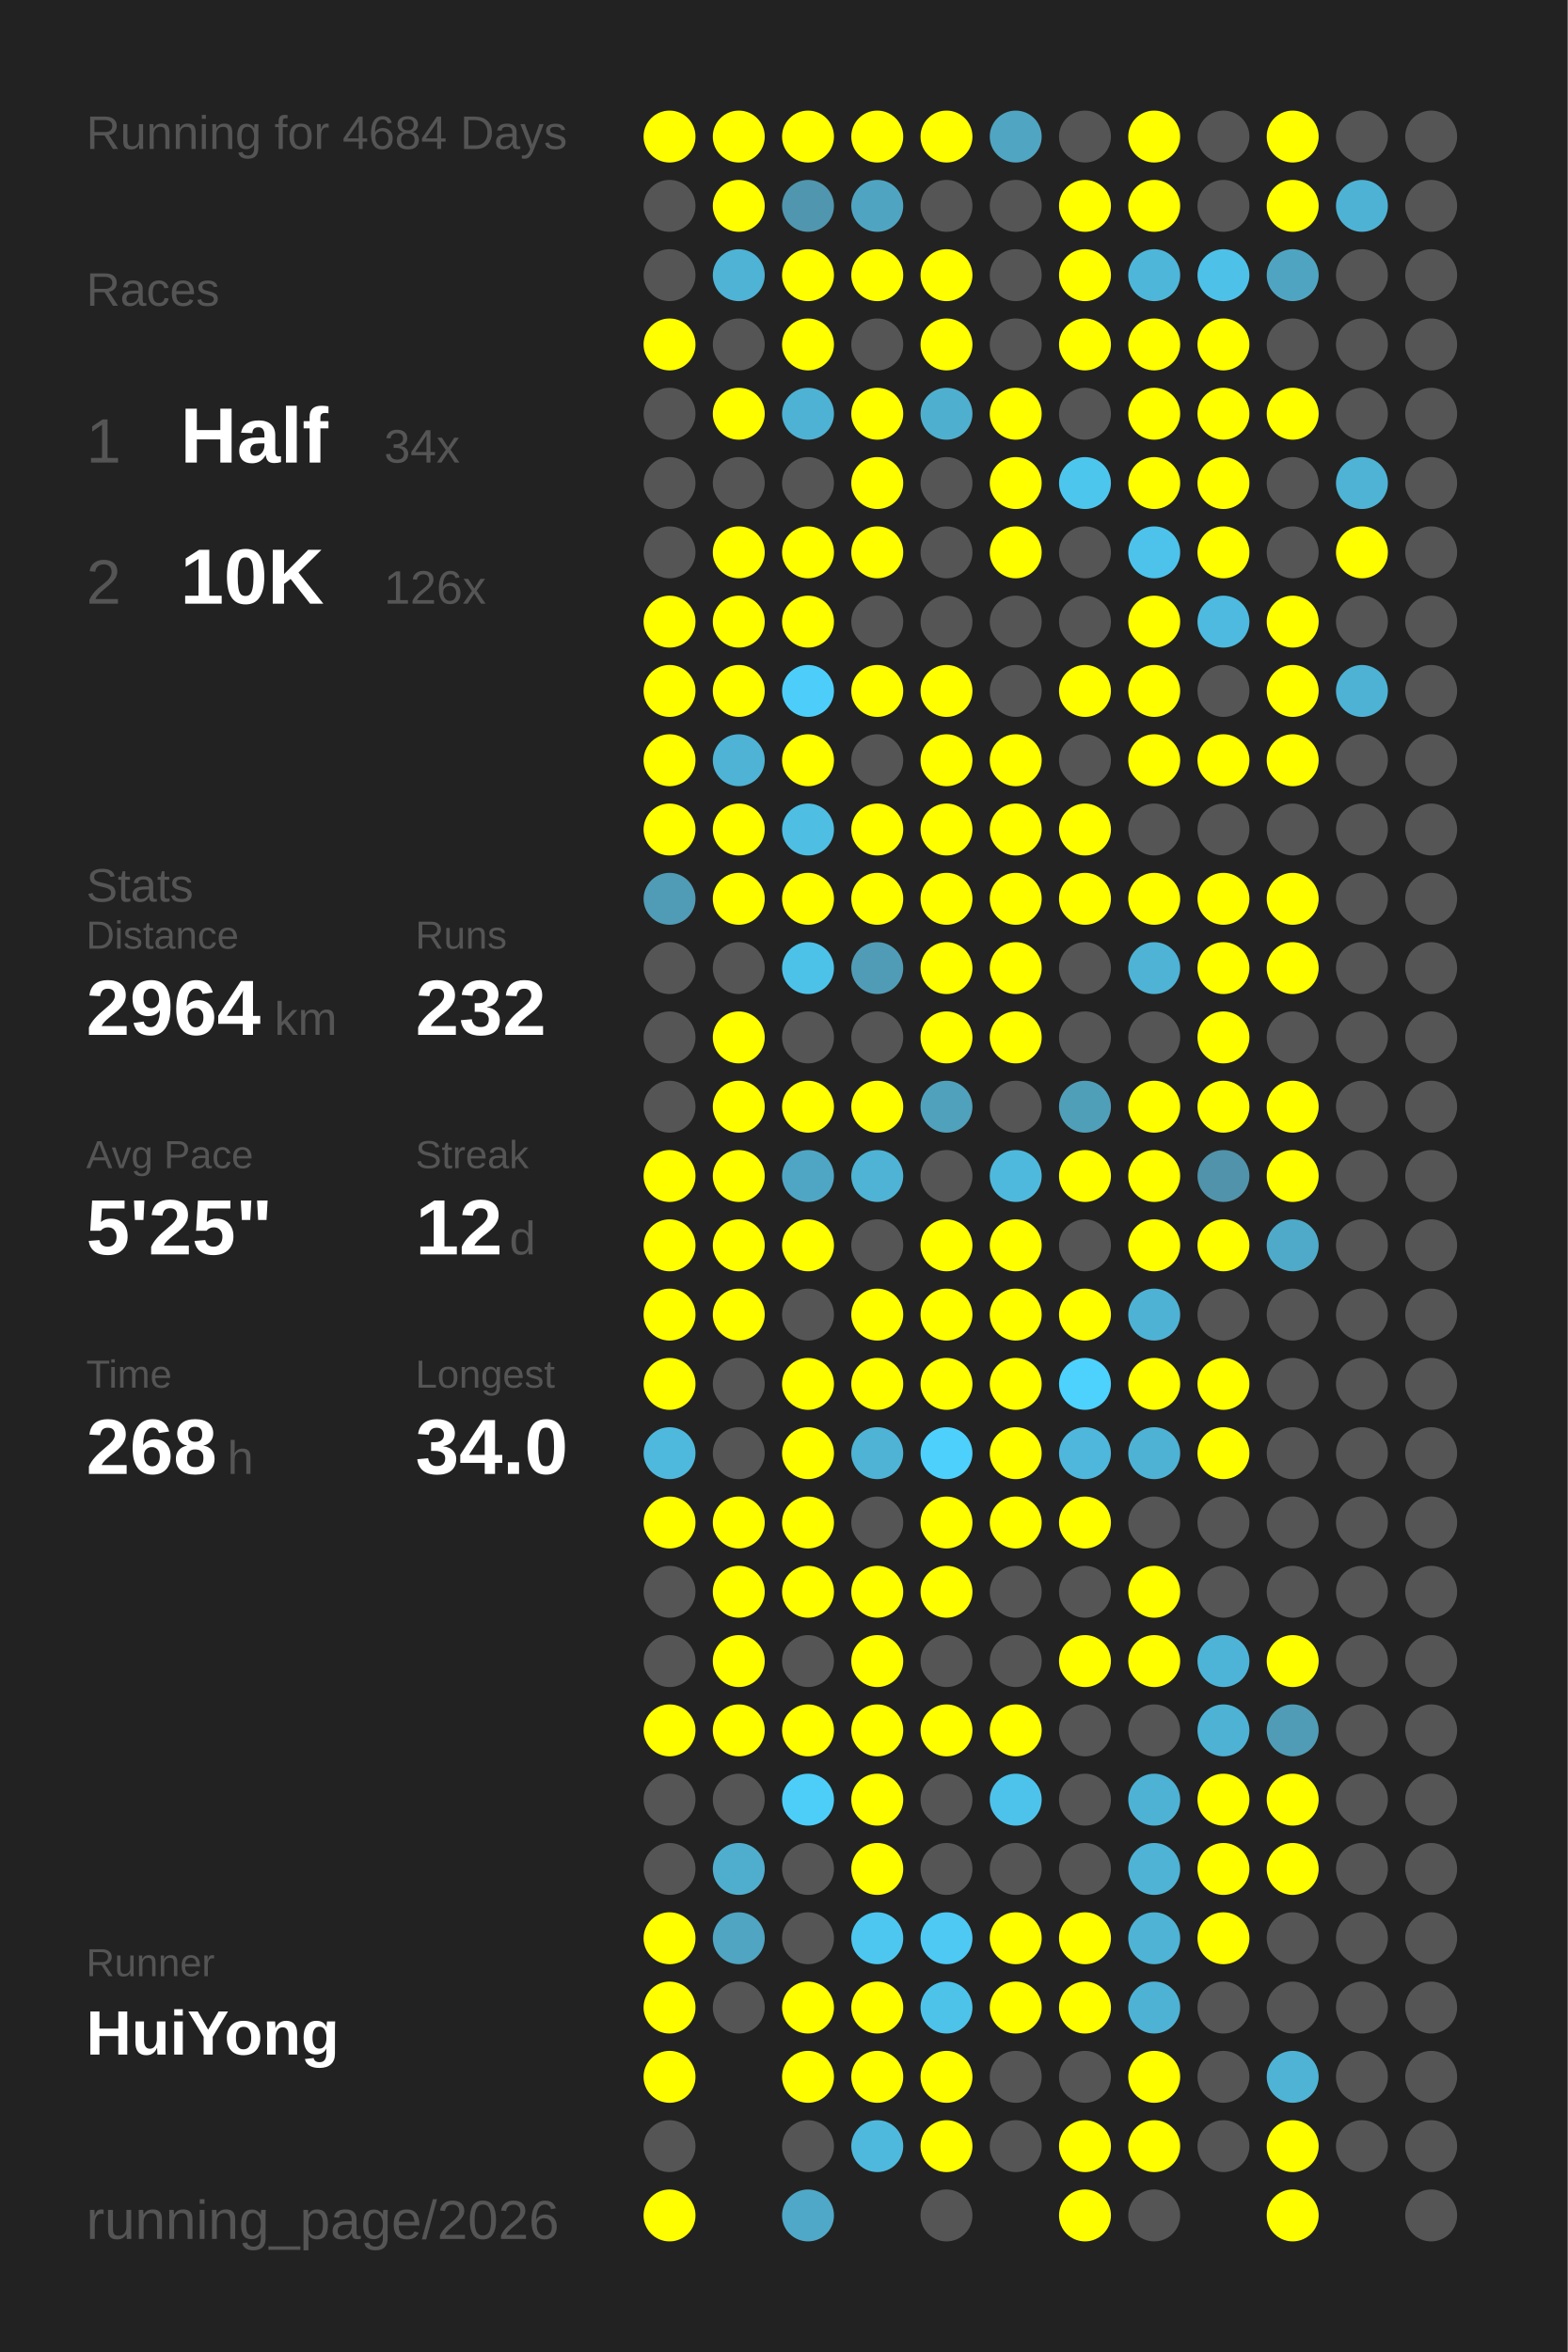
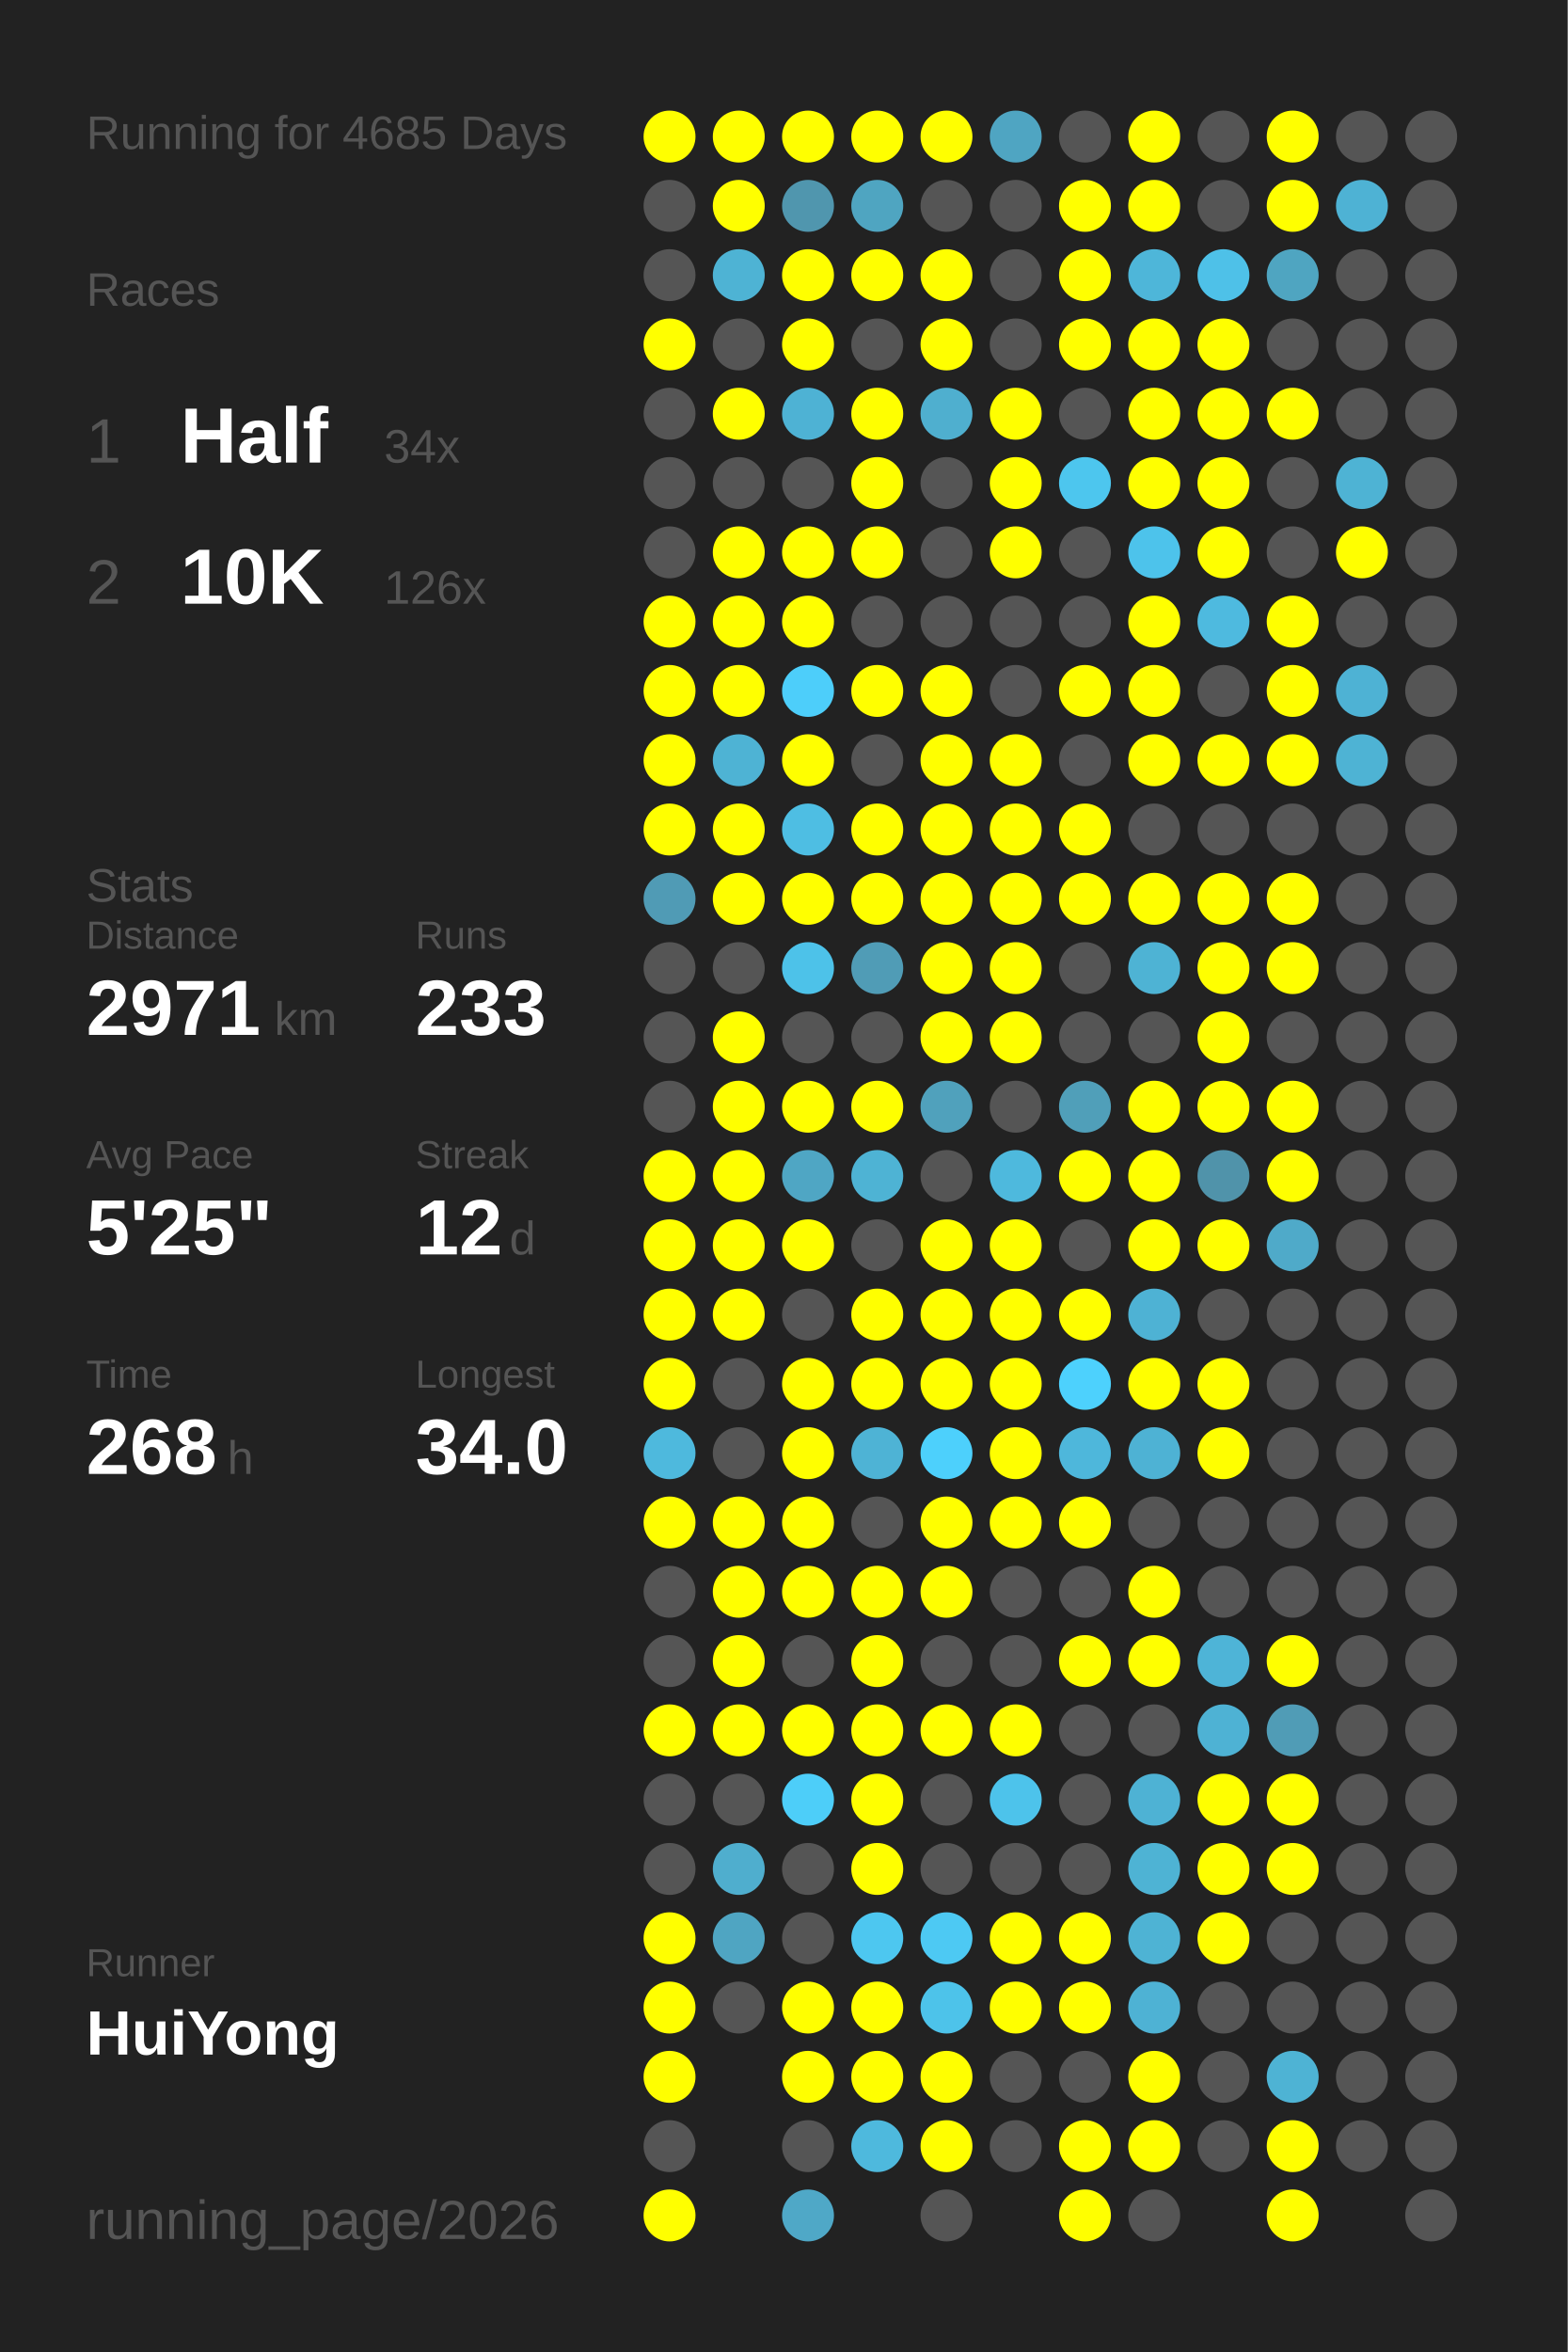
<svg xmlns="http://www.w3.org/2000/svg" baseProfile="full" height="300mm" version="1.1" viewBox="0,0,200,300" width="200mm">
  <defs />
  <rect fill="#222222" height="300" width="200" x="0" y="0" />
-   <text fill="#555555" style="font-size:6px; font-family:Arial;" x="11" y="19">Running for 4684 Days</text>
+   <text fill="#555555" style="font-size:6px; font-family:Arial;" x="11" y="19">Running for 4685 Days</text>
  <text fill="#555555" style="font-size:6px; font-family:Arial;" x="11" y="39">Races</text>
  <text fill="#555555" style="font-size:8px; font-family:Arial;" x="11" y="59">1</text>
  <text fill="#FFFFFF" style="font-size:10px; font-family:Arial; font-weight:bold;" x="23" y="59">Half</text>
  <text fill="#555555" style="font-size:6px; font-family:Arial;" x="49" y="59">34x</text>
  <text fill="#555555" style="font-size:8px; font-family:Arial;" x="11" y="77">2</text>
  <text fill="#FFFFFF" style="font-size:10px; font-family:Arial; font-weight:bold;" x="23" y="77">10K</text>
  <text fill="#555555" style="font-size:6px; font-family:Arial;" x="49" y="77">126x</text>
  <text fill="#555555" style="font-size:6px; font-family:Arial;" x="11" y="115">Stats</text>
  <text fill="#555555" style="font-size:5px; font-family:Arial;" x="11" y="121">Distance</text>
-   <text fill="#FFFFFF" style="font-size:10px; font-family:Arial; font-weight:bold;" x="11" y="132">2964</text>
+   <text fill="#FFFFFF" style="font-size:10px; font-family:Arial; font-weight:bold;" x="11" y="132">2971</text>
  <text fill="#555555" style="font-size:6px; font-family:Arial;" x="35" y="132">km</text>
  <text fill="#555555" style="font-size:5px; font-family:Arial;" x="53" y="121">Runs</text>
-   <text fill="#FFFFFF" style="font-size:10px; font-family:Arial; font-weight:bold;" x="53" y="132">232</text>
+   <text fill="#FFFFFF" style="font-size:10px; font-family:Arial; font-weight:bold;" x="53" y="132">233</text>
  <text fill="#555555" style="font-size:5px; font-family:Arial;" x="11" y="149">Avg Pace</text>
  <text fill="#FFFFFF" style="font-size:10px; font-family:Arial; font-weight:bold;" x="11" y="160">5'25"</text>
  <text fill="#555555" style="font-size:5px; font-family:Arial;" x="53" y="149">Streak</text>
  <text fill="#FFFFFF" style="font-size:10px; font-family:Arial; font-weight:bold;" x="53" y="160">12</text>
  <text fill="#555555" style="font-size:6px; font-family:Arial;" x="65" y="160">d</text>
  <text fill="#555555" style="font-size:5px; font-family:Arial;" x="11" y="177">Time</text>
  <text fill="#FFFFFF" style="font-size:10px; font-family:Arial; font-weight:bold;" x="11" y="188">268</text>
  <text fill="#555555" style="font-size:6px; font-family:Arial;" x="29" y="188">h</text>
  <text fill="#555555" style="font-size:5px; font-family:Arial;" x="53" y="177">Longest</text>
  <text fill="#FFFFFF" style="font-size:10px; font-family:Arial; font-weight:bold;" x="53" y="188">34.0</text>
  <text fill="#555555" style="font-size:5px; font-family:Arial;" x="11" y="252.065">Runner</text>
  <text fill="#FFFFFF" style="font-size:8px; font-family:Arial; font-weight:bold;" x="11" y="262.065">HuiYong</text>
  <text fill="#555555" style="font-size:7px; font-family:Arial;" x="11" y="285.581">running_page/2026</text>
  <circle cx="85.417" cy="17.419" fill="#FFFF00" r="3.312" />
  <circle cx="85.417" cy="26.258" fill="#555555" r="3.312" />
  <circle cx="85.417" cy="35.097" fill="#555555" r="3.312" />
  <circle cx="85.417" cy="43.935" fill="#FFFF00" r="3.312" />
  <circle cx="85.417" cy="52.774" fill="#555555" r="3.312" />
  <circle cx="85.417" cy="61.613" fill="#555555" r="3.312" />
  <circle cx="85.417" cy="70.452" fill="#555555" r="3.312" />
  <circle cx="85.417" cy="79.29" fill="#FFFF00" r="3.312" />
  <circle cx="85.417" cy="88.129" fill="#FFFF00" r="3.312" />
  <circle cx="85.417" cy="96.968" fill="#FFFF00" r="3.312" />
  <circle cx="85.417" cy="105.806" fill="#FFFF00" r="3.312" />
  <circle cx="85.417" cy="114.645" fill="#509bb5" r="3.312" />
  <circle cx="85.417" cy="123.484" fill="#555555" r="3.312" />
  <circle cx="85.417" cy="132.323" fill="#555555" r="3.312" />
  <circle cx="85.417" cy="141.161" fill="#555555" r="3.312" />
  <circle cx="85.417" cy="150" fill="#FFFF00" r="3.312" />
  <circle cx="85.417" cy="158.839" fill="#FFFF00" r="3.312" />
  <circle cx="85.417" cy="167.677" fill="#FFFF00" r="3.312" />
  <circle cx="85.417" cy="176.516" fill="#FFFF00" r="3.312" />
  <circle cx="85.417" cy="185.355" fill="#4eb9dd" r="3.312" />
  <circle cx="85.417" cy="194.194" fill="#FFFF00" r="3.312" />
  <circle cx="85.417" cy="203.032" fill="#555555" r="3.312" />
  <circle cx="85.417" cy="211.871" fill="#555555" r="3.312" />
  <circle cx="85.417" cy="220.71" fill="#FFFF00" r="3.312" />
  <circle cx="85.417" cy="229.548" fill="#555555" r="3.312" />
  <circle cx="85.417" cy="238.387" fill="#555555" r="3.312" />
  <circle cx="85.417" cy="247.226" fill="#FFFF00" r="3.312" />
  <circle cx="85.417" cy="256.065" fill="#FFFF00" r="3.312" />
  <circle cx="85.417" cy="264.903" fill="#FFFF00" r="3.312" />
  <circle cx="85.417" cy="273.742" fill="#555555" r="3.312" />
  <circle cx="85.417" cy="282.581" fill="#FFFF00" r="3.312" />
  <circle cx="94.25" cy="17.419" fill="#FFFF00" r="3.312" />
  <circle cx="94.25" cy="26.258" fill="#FFFF00" r="3.312" />
  <circle cx="94.25" cy="35.097" fill="#4eb3d4" r="3.312" />
  <circle cx="94.25" cy="43.935" fill="#555555" r="3.312" />
  <circle cx="94.25" cy="52.774" fill="#FFFF00" r="3.312" />
  <circle cx="94.25" cy="61.613" fill="#555555" r="3.312" />
  <circle cx="94.25" cy="70.452" fill="#FFFF00" r="3.312" />
  <circle cx="94.25" cy="79.29" fill="#FFFF00" r="3.312" />
  <circle cx="94.25" cy="88.129" fill="#FFFF00" r="3.312" />
  <circle cx="94.25" cy="96.968" fill="#4eb3d4" r="3.312" />
  <circle cx="94.25" cy="105.806" fill="#FFFF00" r="3.312" />
  <circle cx="94.25" cy="114.645" fill="#FFFF00" r="3.312" />
  <circle cx="94.25" cy="123.484" fill="#555555" r="3.312" />
  <circle cx="94.25" cy="132.323" fill="#FFFF00" r="3.312" />
  <circle cx="94.25" cy="141.161" fill="#FFFF00" r="3.312" />
  <circle cx="94.25" cy="150" fill="#FFFF00" r="3.312" />
  <circle cx="94.25" cy="158.839" fill="#FFFF00" r="3.312" />
  <circle cx="94.25" cy="167.677" fill="#FFFF00" r="3.312" />
  <circle cx="94.25" cy="176.516" fill="#555555" r="3.312" />
  <circle cx="94.25" cy="185.355" fill="#555555" r="3.312" />
  <circle cx="94.25" cy="194.194" fill="#FFFF00" r="3.312" />
  <circle cx="94.25" cy="203.032" fill="#FFFF00" r="3.312" />
  <circle cx="94.25" cy="211.871" fill="#FFFF00" r="3.312" />
  <circle cx="94.25" cy="220.71" fill="#FFFF00" r="3.312" />
  <circle cx="94.25" cy="229.548" fill="#555555" r="3.312" />
  <circle cx="94.25" cy="238.387" fill="#4faece" r="3.312" />
  <circle cx="94.25" cy="247.226" fill="#4fa5c2" r="3.312" />
  <circle cx="94.25" cy="256.065" fill="#555555" r="3.312" />
  <circle cx="103.083" cy="17.419" fill="#FFFF00" r="3.312" />
  <circle cx="103.083" cy="26.258" fill="#5096ae" r="3.312" />
  <circle cx="103.083" cy="35.097" fill="#FFFF00" r="3.312" />
  <circle cx="103.083" cy="43.935" fill="#FFFF00" r="3.312" />
  <circle cx="103.083" cy="52.774" fill="#4eb2d4" r="3.312" />
  <circle cx="103.083" cy="61.613" fill="#555555" r="3.312" />
  <circle cx="103.083" cy="70.452" fill="#FFFF00" r="3.312" />
  <circle cx="103.083" cy="79.29" fill="#FFFF00" r="3.312" />
  <circle cx="103.083" cy="88.129" fill="#4dcefa" r="3.312" />
  <circle cx="103.083" cy="96.968" fill="#FFFF00" r="3.312" />
  <circle cx="103.083" cy="105.806" fill="#4ebee3" r="3.312" />
  <circle cx="103.083" cy="114.645" fill="#FFFF00" r="3.312" />
  <circle cx="103.083" cy="123.484" fill="#4dc2e9" r="3.312" />
  <circle cx="103.083" cy="132.323" fill="#555555" r="3.312" />
  <circle cx="103.083" cy="141.161" fill="#FFFF00" r="3.312" />
  <circle cx="103.083" cy="150" fill="#4fa6c4" r="3.312" />
  <circle cx="103.083" cy="158.839" fill="#FFFF00" r="3.312" />
  <circle cx="103.083" cy="167.677" fill="#555555" r="3.312" />
  <circle cx="103.083" cy="176.516" fill="#FFFF00" r="3.312" />
  <circle cx="103.083" cy="185.355" fill="#FFFF00" r="3.312" />
  <circle cx="103.083" cy="194.194" fill="#FFFF00" r="3.312" />
  <circle cx="103.083" cy="203.032" fill="#FFFF00" r="3.312" />
  <circle cx="103.083" cy="211.871" fill="#555555" r="3.312" />
  <circle cx="103.083" cy="220.71" fill="#FFFF00" r="3.312" />
  <circle cx="103.083" cy="229.548" fill="#4dcef9" r="3.312" />
  <circle cx="103.083" cy="238.387" fill="#555555" r="3.312" />
  <circle cx="103.083" cy="247.226" fill="#555555" r="3.312" />
  <circle cx="103.083" cy="256.065" fill="#FFFF00" r="3.312" />
  <circle cx="103.083" cy="264.903" fill="#FFFF00" r="3.312" />
  <circle cx="103.083" cy="273.742" fill="#555555" r="3.312" />
  <circle cx="103.083" cy="282.581" fill="#4fa8c7" r="3.312" />
  <circle cx="111.917" cy="17.419" fill="#FFFF00" r="3.312" />
  <circle cx="111.917" cy="26.258" fill="#4fa5c1" r="3.312" />
  <circle cx="111.917" cy="35.097" fill="#FFFF00" r="3.312" />
  <circle cx="111.917" cy="43.935" fill="#555555" r="3.312" />
  <circle cx="111.917" cy="52.774" fill="#FFFF00" r="3.312" />
  <circle cx="111.917" cy="61.613" fill="#FFFF00" r="3.312" />
  <circle cx="111.917" cy="70.452" fill="#FFFF00" r="3.312" />
  <circle cx="111.917" cy="79.29" fill="#555555" r="3.312" />
  <circle cx="111.917" cy="88.129" fill="#FFFF00" r="3.312" />
  <circle cx="111.917" cy="96.968" fill="#555555" r="3.312" />
  <circle cx="111.917" cy="105.806" fill="#FFFF00" r="3.312" />
  <circle cx="111.917" cy="114.645" fill="#FFFF00" r="3.312" />
  <circle cx="111.917" cy="123.484" fill="#509cb6" r="3.312" />
  <circle cx="111.917" cy="132.323" fill="#555555" r="3.312" />
  <circle cx="111.917" cy="141.161" fill="#FFFF00" r="3.312" />
  <circle cx="111.917" cy="150" fill="#4eb3d4" r="3.312" />
  <circle cx="111.917" cy="158.839" fill="#555555" r="3.312" />
  <circle cx="111.917" cy="167.677" fill="#FFFF00" r="3.312" />
  <circle cx="111.917" cy="176.516" fill="#FFFF00" r="3.312" />
  <circle cx="111.917" cy="185.355" fill="#4eb3d5" r="3.312" />
  <circle cx="111.917" cy="194.194" fill="#555555" r="3.312" />
  <circle cx="111.917" cy="203.032" fill="#FFFF00" r="3.312" />
  <circle cx="111.917" cy="211.871" fill="#FFFF00" r="3.312" />
  <circle cx="111.917" cy="220.71" fill="#FFFF00" r="3.312" />
  <circle cx="111.917" cy="229.548" fill="#FFFF00" r="3.312" />
  <circle cx="111.917" cy="238.387" fill="#FFFF00" r="3.312" />
  <circle cx="111.917" cy="247.226" fill="#4dc7f0" r="3.312" />
  <circle cx="111.917" cy="256.065" fill="#FFFF00" r="3.312" />
  <circle cx="111.917" cy="264.903" fill="#FFFF00" r="3.312" />
  <circle cx="111.917" cy="273.742" fill="#4eb9dd" r="3.312" />
  <circle cx="120.75" cy="17.419" fill="#FFFF00" r="3.312" />
  <circle cx="120.75" cy="26.258" fill="#555555" r="3.312" />
  <circle cx="120.75" cy="35.097" fill="#FFFF00" r="3.312" />
  <circle cx="120.75" cy="43.935" fill="#FFFF00" r="3.312" />
  <circle cx="120.75" cy="52.774" fill="#4fafcf" r="3.312" />
  <circle cx="120.75" cy="61.613" fill="#555555" r="3.312" />
  <circle cx="120.75" cy="70.452" fill="#555555" r="3.312" />
  <circle cx="120.75" cy="79.29" fill="#555555" r="3.312" />
  <circle cx="120.75" cy="88.129" fill="#FFFF00" r="3.312" />
  <circle cx="120.75" cy="96.968" fill="#FFFF00" r="3.312" />
  <circle cx="120.75" cy="105.806" fill="#FFFF00" r="3.312" />
  <circle cx="120.75" cy="114.645" fill="#FFFF00" r="3.312" />
  <circle cx="120.75" cy="123.484" fill="#FFFF00" r="3.312" />
  <circle cx="120.75" cy="132.323" fill="#FFFF00" r="3.312" />
  <circle cx="120.75" cy="141.161" fill="#50a1bc" r="3.312" />
  <circle cx="120.75" cy="150" fill="#555555" r="3.312" />
  <circle cx="120.75" cy="158.839" fill="#FFFF00" r="3.312" />
  <circle cx="120.75" cy="167.677" fill="#FFFF00" r="3.312" />
  <circle cx="120.75" cy="176.516" fill="#FFFF00" r="3.312" />
  <circle cx="120.75" cy="185.355" fill="#4dd0fc" r="3.312" />
  <circle cx="120.75" cy="194.194" fill="#FFFF00" r="3.312" />
  <circle cx="120.75" cy="203.032" fill="#FFFF00" r="3.312" />
  <circle cx="120.75" cy="211.871" fill="#555555" r="3.312" />
  <circle cx="120.75" cy="220.71" fill="#FFFF00" r="3.312" />
  <circle cx="120.75" cy="229.548" fill="#555555" r="3.312" />
  <circle cx="120.75" cy="238.387" fill="#555555" r="3.312" />
  <circle cx="120.75" cy="247.226" fill="#4dc9f3" r="3.312" />
  <circle cx="120.75" cy="256.065" fill="#4dc3ea" r="3.312" />
  <circle cx="120.75" cy="264.903" fill="#FFFF00" r="3.312" />
  <circle cx="120.75" cy="273.742" fill="#FFFF00" r="3.312" />
  <circle cx="120.75" cy="282.581" fill="#555555" r="3.312" />
  <circle cx="129.583" cy="17.419" fill="#4fa5c2" r="3.312" />
  <circle cx="129.583" cy="26.258" fill="#555555" r="3.312" />
  <circle cx="129.583" cy="35.097" fill="#555555" r="3.312" />
  <circle cx="129.583" cy="43.935" fill="#555555" r="3.312" />
  <circle cx="129.583" cy="52.774" fill="#FFFF00" r="3.312" />
  <circle cx="129.583" cy="61.613" fill="#FFFF00" r="3.312" />
  <circle cx="129.583" cy="70.452" fill="#FFFF00" r="3.312" />
  <circle cx="129.583" cy="79.29" fill="#555555" r="3.312" />
  <circle cx="129.583" cy="88.129" fill="#555555" r="3.312" />
  <circle cx="129.583" cy="96.968" fill="#FFFF00" r="3.312" />
  <circle cx="129.583" cy="105.806" fill="#FFFF00" r="3.312" />
  <circle cx="129.583" cy="114.645" fill="#FFFF00" r="3.312" />
  <circle cx="129.583" cy="123.484" fill="#FFFF00" r="3.312" />
  <circle cx="129.583" cy="132.323" fill="#FFFF00" r="3.312" />
  <circle cx="129.583" cy="141.161" fill="#555555" r="3.312" />
  <circle cx="129.583" cy="150" fill="#4eb9dd" r="3.312" />
  <circle cx="129.583" cy="158.839" fill="#FFFF00" r="3.312" />
  <circle cx="129.583" cy="167.677" fill="#FFFF00" r="3.312" />
  <circle cx="129.583" cy="176.516" fill="#FFFF00" r="3.312" />
  <circle cx="129.583" cy="185.355" fill="#FFFF00" r="3.312" />
  <circle cx="129.583" cy="194.194" fill="#FFFF00" r="3.312" />
  <circle cx="129.583" cy="203.032" fill="#555555" r="3.312" />
  <circle cx="129.583" cy="211.871" fill="#555555" r="3.312" />
  <circle cx="129.583" cy="220.71" fill="#FFFF00" r="3.312" />
  <circle cx="129.583" cy="229.548" fill="#4dc3eb" r="3.312" />
  <circle cx="129.583" cy="238.387" fill="#555555" r="3.312" />
  <circle cx="129.583" cy="247.226" fill="#FFFF00" r="3.312" />
  <circle cx="129.583" cy="256.065" fill="#FFFF00" r="3.312" />
  <circle cx="129.583" cy="264.903" fill="#555555" r="3.312" />
  <circle cx="129.583" cy="273.742" fill="#555555" r="3.312" />
  <circle cx="138.417" cy="17.419" fill="#555555" r="3.312" />
  <circle cx="138.417" cy="26.258" fill="#FFFF00" r="3.312" />
  <circle cx="138.417" cy="35.097" fill="#FFFF00" r="3.312" />
  <circle cx="138.417" cy="43.935" fill="#FFFF00" r="3.312" />
  <circle cx="138.417" cy="52.774" fill="#555555" r="3.312" />
  <circle cx="138.417" cy="61.613" fill="#4dc6ee" r="3.312" />
  <circle cx="138.417" cy="70.452" fill="#555555" r="3.312" />
  <circle cx="138.417" cy="79.29" fill="#555555" r="3.312" />
  <circle cx="138.417" cy="88.129" fill="#FFFF00" r="3.312" />
  <circle cx="138.417" cy="96.968" fill="#555555" r="3.312" />
  <circle cx="138.417" cy="105.806" fill="#FFFF00" r="3.312" />
  <circle cx="138.417" cy="114.645" fill="#FFFF00" r="3.312" />
  <circle cx="138.417" cy="123.484" fill="#555555" r="3.312" />
  <circle cx="138.417" cy="132.323" fill="#555555" r="3.312" />
  <circle cx="138.417" cy="141.161" fill="#509fb9" r="3.312" />
  <circle cx="138.417" cy="150" fill="#FFFF00" r="3.312" />
  <circle cx="138.417" cy="158.839" fill="#555555" r="3.312" />
  <circle cx="138.417" cy="167.677" fill="#FFFF00" r="3.312" />
  <circle cx="138.417" cy="176.516" fill="#4dd1fd" r="3.312" />
  <circle cx="138.417" cy="185.355" fill="#4eb7db" r="3.312" />
  <circle cx="138.417" cy="194.194" fill="#FFFF00" r="3.312" />
  <circle cx="138.417" cy="203.032" fill="#555555" r="3.312" />
  <circle cx="138.417" cy="211.871" fill="#FFFF00" r="3.312" />
  <circle cx="138.417" cy="220.71" fill="#555555" r="3.312" />
  <circle cx="138.417" cy="229.548" fill="#555555" r="3.312" />
  <circle cx="138.417" cy="238.387" fill="#555555" r="3.312" />
  <circle cx="138.417" cy="247.226" fill="#FFFF00" r="3.312" />
  <circle cx="138.417" cy="256.065" fill="#FFFF00" r="3.312" />
  <circle cx="138.417" cy="264.903" fill="#555555" r="3.312" />
  <circle cx="138.417" cy="273.742" fill="#FFFF00" r="3.312" />
  <circle cx="138.417" cy="282.581" fill="#FFFF00" r="3.312" />
  <circle cx="147.25" cy="17.419" fill="#FFFF00" r="3.312" />
  <circle cx="147.25" cy="26.258" fill="#FFFF00" r="3.312" />
  <circle cx="147.25" cy="35.097" fill="#4eb6d9" r="3.312" />
  <circle cx="147.25" cy="43.935" fill="#FFFF00" r="3.312" />
  <circle cx="147.25" cy="52.774" fill="#FFFF00" r="3.312" />
  <circle cx="147.25" cy="61.613" fill="#FFFF00" r="3.312" />
  <circle cx="147.25" cy="70.452" fill="#4dc3eb" r="3.312" />
  <circle cx="147.25" cy="79.29" fill="#FFFF00" r="3.312" />
  <circle cx="147.25" cy="88.129" fill="#FFFF00" r="3.312" />
  <circle cx="147.25" cy="96.968" fill="#FFFF00" r="3.312" />
  <circle cx="147.25" cy="105.806" fill="#555555" r="3.312" />
  <circle cx="147.25" cy="114.645" fill="#FFFF00" r="3.312" />
  <circle cx="147.25" cy="123.484" fill="#4eb3d4" r="3.312" />
  <circle cx="147.25" cy="132.323" fill="#555555" r="3.312" />
  <circle cx="147.25" cy="141.161" fill="#FFFF00" r="3.312" />
  <circle cx="147.25" cy="150" fill="#FFFF00" r="3.312" />
  <circle cx="147.25" cy="158.839" fill="#FFFF00" r="3.312" />
  <circle cx="147.25" cy="167.677" fill="#4eb2d4" r="3.312" />
  <circle cx="147.25" cy="176.516" fill="#FFFF00" r="3.312" />
  <circle cx="147.25" cy="185.355" fill="#4eb2d4" r="3.312" />
  <circle cx="147.25" cy="194.194" fill="#555555" r="3.312" />
  <circle cx="147.25" cy="203.032" fill="#FFFF00" r="3.312" />
  <circle cx="147.25" cy="211.871" fill="#FFFF00" r="3.312" />
  <circle cx="147.25" cy="220.71" fill="#555555" r="3.312" />
  <circle cx="147.25" cy="229.548" fill="#4eb2d4" r="3.312" />
  <circle cx="147.25" cy="238.387" fill="#4eb3d4" r="3.312" />
  <circle cx="147.25" cy="247.226" fill="#4eb3d4" r="3.312" />
  <circle cx="147.25" cy="256.065" fill="#4eb2d4" r="3.312" />
  <circle cx="147.25" cy="264.903" fill="#FFFF00" r="3.312" />
  <circle cx="147.25" cy="273.742" fill="#FFFF00" r="3.312" />
  <circle cx="147.25" cy="282.581" fill="#555555" r="3.312" />
  <circle cx="156.083" cy="17.419" fill="#555555" r="3.312" />
  <circle cx="156.083" cy="26.258" fill="#555555" r="3.312" />
  <circle cx="156.083" cy="35.097" fill="#4ec1e8" r="3.312" />
  <circle cx="156.083" cy="43.935" fill="#FFFF00" r="3.312" />
  <circle cx="156.083" cy="52.774" fill="#FFFF00" r="3.312" />
  <circle cx="156.083" cy="61.613" fill="#FFFF00" r="3.312" />
  <circle cx="156.083" cy="70.452" fill="#FFFF00" r="3.312" />
  <circle cx="156.083" cy="79.29" fill="#4ebadf" r="3.312" />
  <circle cx="156.083" cy="88.129" fill="#555555" r="3.312" />
  <circle cx="156.083" cy="96.968" fill="#FFFF00" r="3.312" />
  <circle cx="156.083" cy="105.806" fill="#555555" r="3.312" />
  <circle cx="156.083" cy="114.645" fill="#FFFF00" r="3.312" />
  <circle cx="156.083" cy="123.484" fill="#FFFF00" r="3.312" />
  <circle cx="156.083" cy="132.323" fill="#FFFF00" r="3.312" />
  <circle cx="156.083" cy="141.161" fill="#FFFF00" r="3.312" />
  <circle cx="156.083" cy="150" fill="#5093aa" r="3.312" />
  <circle cx="156.083" cy="158.839" fill="#FFFF00" r="3.312" />
  <circle cx="156.083" cy="167.677" fill="#555555" r="3.312" />
  <circle cx="156.083" cy="176.516" fill="#FFFF00" r="3.312" />
  <circle cx="156.083" cy="185.355" fill="#FFFF00" r="3.312" />
  <circle cx="156.083" cy="194.194" fill="#555555" r="3.312" />
  <circle cx="156.083" cy="203.032" fill="#555555" r="3.312" />
  <circle cx="156.083" cy="211.871" fill="#4eb4d7" r="3.312" />
  <circle cx="156.083" cy="220.71" fill="#4eb2d4" r="3.312" />
  <circle cx="156.083" cy="229.548" fill="#FFFF00" r="3.312" />
  <circle cx="156.083" cy="238.387" fill="#FFFF00" r="3.312" />
  <circle cx="156.083" cy="247.226" fill="#FFFF00" r="3.312" />
  <circle cx="156.083" cy="256.065" fill="#555555" r="3.312" />
  <circle cx="156.083" cy="264.903" fill="#555555" r="3.312" />
  <circle cx="156.083" cy="273.742" fill="#555555" r="3.312" />
  <circle cx="164.917" cy="17.419" fill="#FFFF00" r="3.312" />
  <circle cx="164.917" cy="26.258" fill="#FFFF00" r="3.312" />
  <circle cx="164.917" cy="35.097" fill="#4fa5c1" r="3.312" />
  <circle cx="164.917" cy="43.935" fill="#555555" r="3.312" />
  <circle cx="164.917" cy="52.774" fill="#FFFF00" r="3.312" />
  <circle cx="164.917" cy="61.613" fill="#555555" r="3.312" />
  <circle cx="164.917" cy="70.452" fill="#555555" r="3.312" />
  <circle cx="164.917" cy="79.29" fill="#FFFF00" r="3.312" />
  <circle cx="164.917" cy="88.129" fill="#FFFF00" r="3.312" />
  <circle cx="164.917" cy="96.968" fill="#FFFF00" r="3.312" />
  <circle cx="164.917" cy="105.806" fill="#555555" r="3.312" />
  <circle cx="164.917" cy="114.645" fill="#FFFF00" r="3.312" />
  <circle cx="164.917" cy="123.484" fill="#FFFF00" r="3.312" />
  <circle cx="164.917" cy="132.323" fill="#555555" r="3.312" />
  <circle cx="164.917" cy="141.161" fill="#FFFF00" r="3.312" />
  <circle cx="164.917" cy="150" fill="#FFFF00" r="3.312" />
  <circle cx="164.917" cy="158.839" fill="#4faac9" r="3.312" />
  <circle cx="164.917" cy="167.677" fill="#555555" r="3.312" />
  <circle cx="164.917" cy="176.516" fill="#555555" r="3.312" />
  <circle cx="164.917" cy="185.355" fill="#555555" r="3.312" />
  <circle cx="164.917" cy="194.194" fill="#555555" r="3.312" />
  <circle cx="164.917" cy="203.032" fill="#555555" r="3.312" />
  <circle cx="164.917" cy="211.871" fill="#FFFF00" r="3.312" />
  <circle cx="164.917" cy="220.71" fill="#509cb6" r="3.312" />
  <circle cx="164.917" cy="229.548" fill="#FFFF00" r="3.312" />
  <circle cx="164.917" cy="238.387" fill="#FFFF00" r="3.312" />
  <circle cx="164.917" cy="247.226" fill="#555555" r="3.312" />
  <circle cx="164.917" cy="256.065" fill="#555555" r="3.312" />
  <circle cx="164.917" cy="264.903" fill="#4eb3d4" r="3.312" />
  <circle cx="164.917" cy="273.742" fill="#FFFF00" r="3.312" />
  <circle cx="164.917" cy="282.581" fill="#FFFF00" r="3.312" />
  <circle cx="173.75" cy="17.419" fill="#555555" r="3.312" />
  <circle cx="173.75" cy="26.258" fill="#4eb2d4" r="3.312" />
  <circle cx="173.75" cy="35.097" fill="#555555" r="3.312" />
  <circle cx="173.75" cy="43.935" fill="#555555" r="3.312" />
  <circle cx="173.75" cy="52.774" fill="#555555" r="3.312" />
  <circle cx="173.75" cy="61.613" fill="#4eb3d4" r="3.312" />
  <circle cx="173.75" cy="70.452" fill="#FFFF00" r="3.312" />
  <circle cx="173.75" cy="79.29" fill="#555555" r="3.312" />
  <circle cx="173.75" cy="88.129" fill="#4eb2d4" r="3.312" />
-   <circle cx="173.75" cy="96.968" fill="#555555" r="3.312" />
+   <circle cx="173.75" cy="96.968" fill="#4eb3d4" r="3.312" />
  <circle cx="173.75" cy="105.806" fill="#555555" r="3.312" />
  <circle cx="173.75" cy="114.645" fill="#555555" r="3.312" />
  <circle cx="173.75" cy="123.484" fill="#555555" r="3.312" />
  <circle cx="173.75" cy="132.323" fill="#555555" r="3.312" />
  <circle cx="173.75" cy="141.161" fill="#555555" r="3.312" />
  <circle cx="173.75" cy="150" fill="#555555" r="3.312" />
  <circle cx="173.75" cy="158.839" fill="#555555" r="3.312" />
  <circle cx="173.75" cy="167.677" fill="#555555" r="3.312" />
  <circle cx="173.75" cy="176.516" fill="#555555" r="3.312" />
  <circle cx="173.75" cy="185.355" fill="#555555" r="3.312" />
  <circle cx="173.75" cy="194.194" fill="#555555" r="3.312" />
  <circle cx="173.75" cy="203.032" fill="#555555" r="3.312" />
  <circle cx="173.75" cy="211.871" fill="#555555" r="3.312" />
  <circle cx="173.75" cy="220.71" fill="#555555" r="3.312" />
  <circle cx="173.75" cy="229.548" fill="#555555" r="3.312" />
  <circle cx="173.75" cy="238.387" fill="#555555" r="3.312" />
  <circle cx="173.75" cy="247.226" fill="#555555" r="3.312" />
  <circle cx="173.75" cy="256.065" fill="#555555" r="3.312" />
  <circle cx="173.75" cy="264.903" fill="#555555" r="3.312" />
  <circle cx="173.75" cy="273.742" fill="#555555" r="3.312" />
  <circle cx="182.583" cy="17.419" fill="#555555" r="3.312" />
  <circle cx="182.583" cy="26.258" fill="#555555" r="3.312" />
  <circle cx="182.583" cy="35.097" fill="#555555" r="3.312" />
  <circle cx="182.583" cy="43.935" fill="#555555" r="3.312" />
  <circle cx="182.583" cy="52.774" fill="#555555" r="3.312" />
  <circle cx="182.583" cy="61.613" fill="#555555" r="3.312" />
  <circle cx="182.583" cy="70.452" fill="#555555" r="3.312" />
  <circle cx="182.583" cy="79.29" fill="#555555" r="3.312" />
  <circle cx="182.583" cy="88.129" fill="#555555" r="3.312" />
  <circle cx="182.583" cy="96.968" fill="#555555" r="3.312" />
  <circle cx="182.583" cy="105.806" fill="#555555" r="3.312" />
  <circle cx="182.583" cy="114.645" fill="#555555" r="3.312" />
  <circle cx="182.583" cy="123.484" fill="#555555" r="3.312" />
  <circle cx="182.583" cy="132.323" fill="#555555" r="3.312" />
  <circle cx="182.583" cy="141.161" fill="#555555" r="3.312" />
  <circle cx="182.583" cy="150" fill="#555555" r="3.312" />
  <circle cx="182.583" cy="158.839" fill="#555555" r="3.312" />
  <circle cx="182.583" cy="167.677" fill="#555555" r="3.312" />
  <circle cx="182.583" cy="176.516" fill="#555555" r="3.312" />
  <circle cx="182.583" cy="185.355" fill="#555555" r="3.312" />
  <circle cx="182.583" cy="194.194" fill="#555555" r="3.312" />
  <circle cx="182.583" cy="203.032" fill="#555555" r="3.312" />
  <circle cx="182.583" cy="211.871" fill="#555555" r="3.312" />
  <circle cx="182.583" cy="220.71" fill="#555555" r="3.312" />
  <circle cx="182.583" cy="229.548" fill="#555555" r="3.312" />
  <circle cx="182.583" cy="238.387" fill="#555555" r="3.312" />
  <circle cx="182.583" cy="247.226" fill="#555555" r="3.312" />
  <circle cx="182.583" cy="256.065" fill="#555555" r="3.312" />
  <circle cx="182.583" cy="264.903" fill="#555555" r="3.312" />
  <circle cx="182.583" cy="273.742" fill="#555555" r="3.312" />
  <circle cx="182.583" cy="282.581" fill="#555555" r="3.312" />
</svg>
